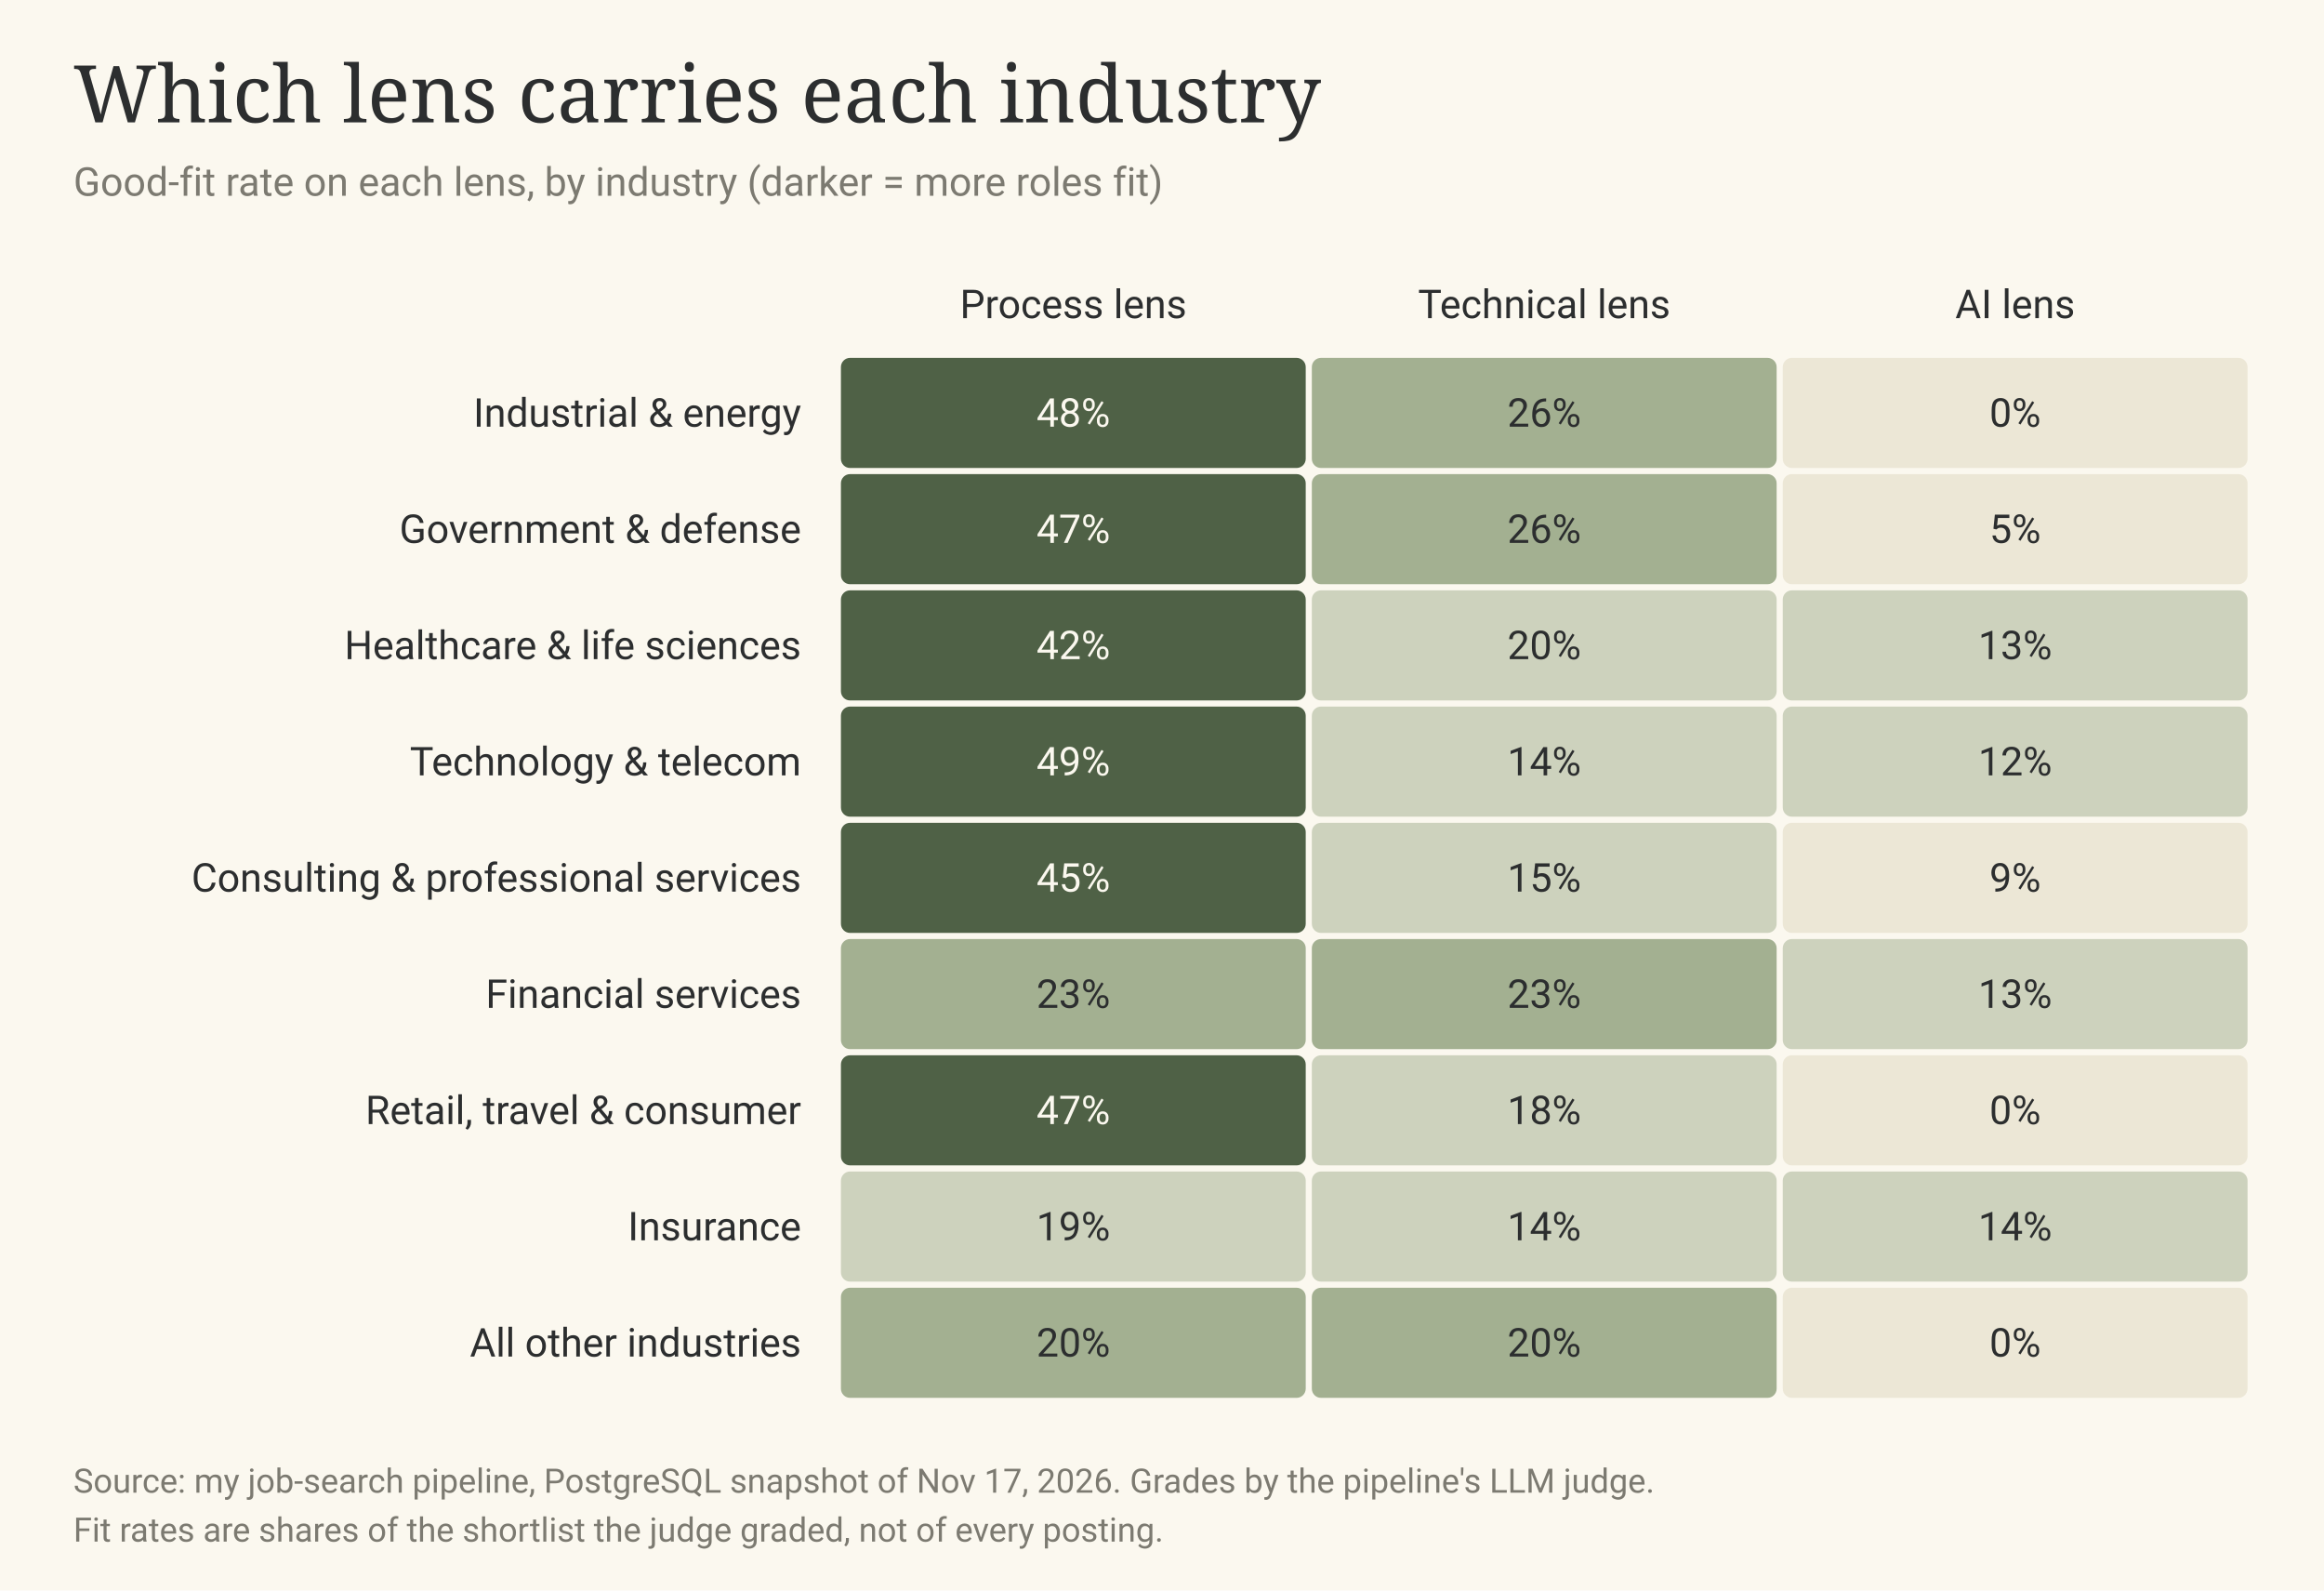
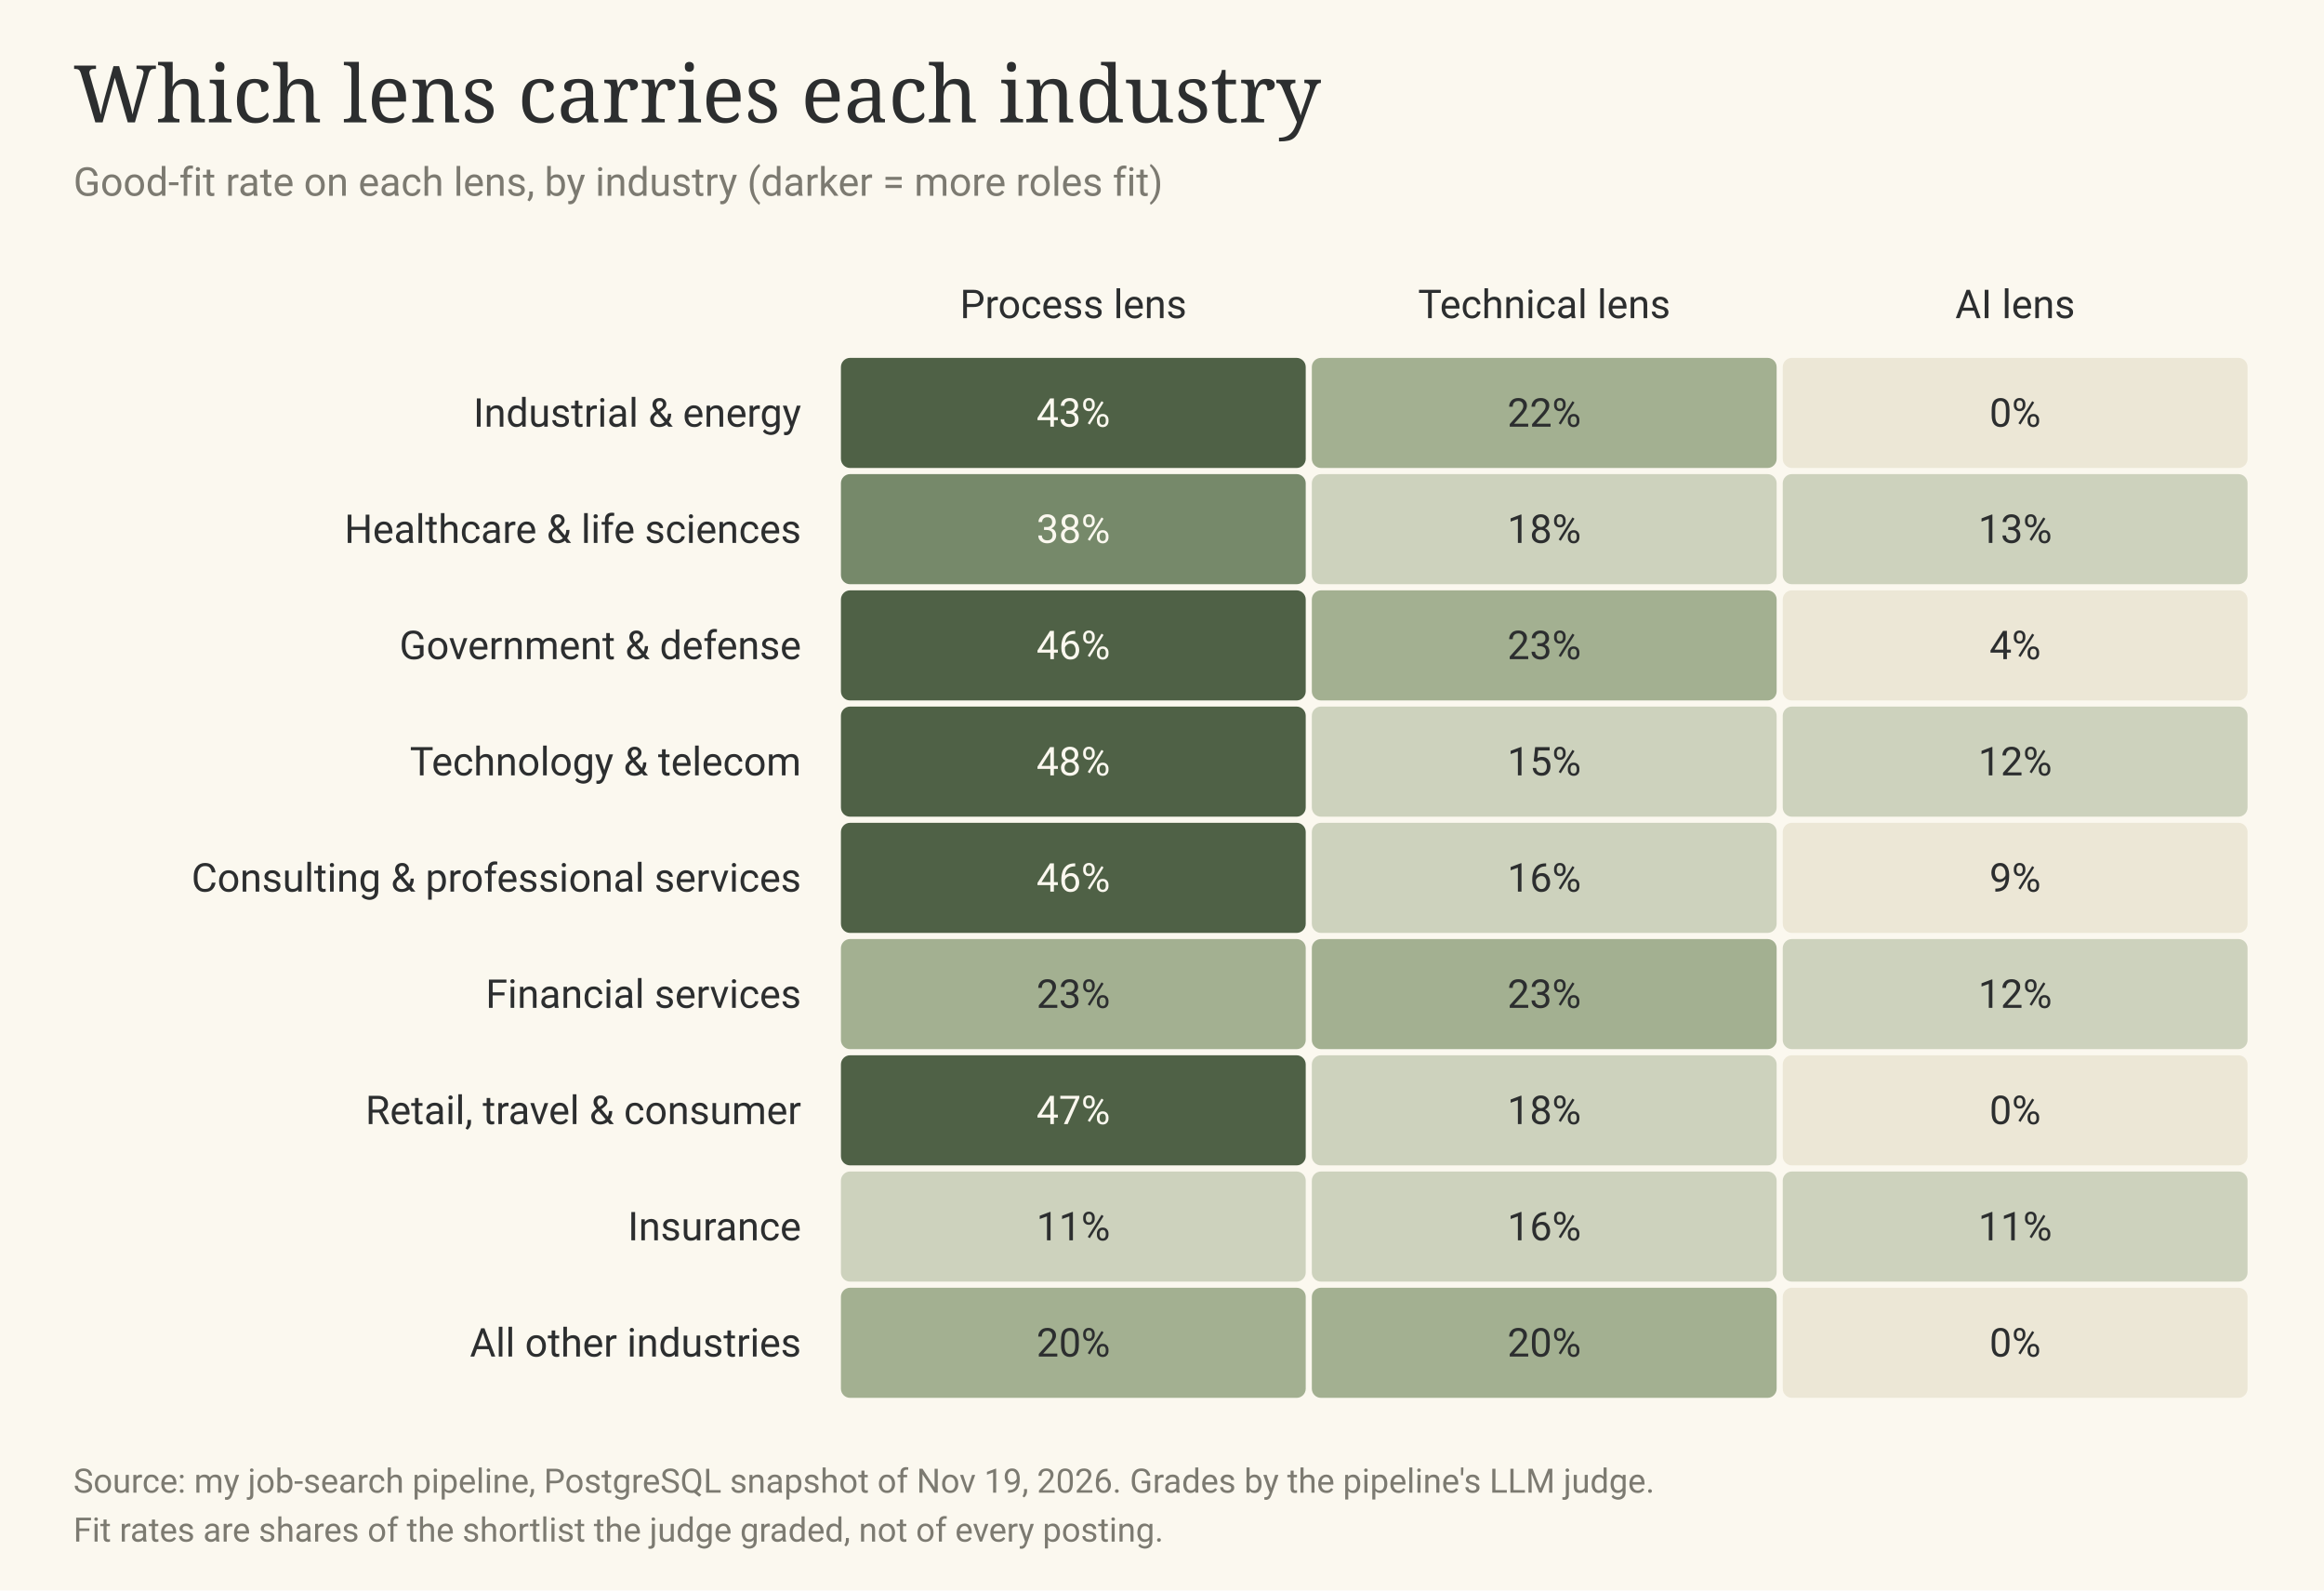
<svg xmlns="http://www.w3.org/2000/svg" viewBox="0 0 760 520" width="760" height="520" role="img" aria-labelledby="t d">
  <rect width="760" height="520" fill="#fbf8ef" />
  <text x="24" y="40" font-family="'Instrument Serif', 'Iowan Old Style', Georgia, serif" font-size="26" fill="#2c2e2f">Which lens carries each industry</text>
  <text x="24" y="64" font-family="-apple-system, BlinkMacSystemFont, 'Segoe UI', Roboto, Inter, sans-serif" font-size="13" fill="#7c7a71">Good-fit rate on each lens, by industry (darker = more roles fit)</text>
  <text x="351.0" y="104" text-anchor="middle" font-family="-apple-system, BlinkMacSystemFont, 'Segoe UI', Roboto, Inter, sans-serif" font-size="13" fill="#2c2e2f">Process lens</text>
  <text x="505.0" y="104" text-anchor="middle" font-family="-apple-system, BlinkMacSystemFont, 'Segoe UI', Roboto, Inter, sans-serif" font-size="13" fill="#2c2e2f">Technical lens</text>
  <text x="659.0" y="104" text-anchor="middle" font-family="-apple-system, BlinkMacSystemFont, 'Segoe UI', Roboto, Inter, sans-serif" font-size="13" fill="#2c2e2f">AI lens</text>
  <text x="262" y="139.5" text-anchor="end" font-family="-apple-system, BlinkMacSystemFont, 'Segoe UI', Roboto, Inter, sans-serif" font-size="13" fill="#2c2e2f">Industrial &amp; energy</text>
  <g>
    <rect x="275.0" y="117.0" width="152.0" height="36" rx="3" fill="#4f6146" />
-     <text x="351.0" y="139.5" text-anchor="middle" font-family="-apple-system, BlinkMacSystemFont, 'Segoe UI', Roboto, Inter, sans-serif" font-size="13" fill="#fbf8ef">48%</text>
+     <text x="351.0" y="139.5" text-anchor="middle" font-family="-apple-system, BlinkMacSystemFont, 'Segoe UI', Roboto, Inter, sans-serif" font-size="13" fill="#fbf8ef">43%</text>
  </g>
  <g>
    <rect x="429.0" y="117.0" width="152.0" height="36" rx="3" fill="#a3b091" />
-     <text x="505.0" y="139.5" text-anchor="middle" font-family="-apple-system, BlinkMacSystemFont, 'Segoe UI', Roboto, Inter, sans-serif" font-size="13" fill="#2c2e2f">26%</text>
+     <text x="505.0" y="139.5" text-anchor="middle" font-family="-apple-system, BlinkMacSystemFont, 'Segoe UI', Roboto, Inter, sans-serif" font-size="13" fill="#2c2e2f">22%</text>
  </g>
  <g>
    <rect x="583.0" y="117.0" width="152.0" height="36" rx="3" fill="#ece7d6" />
    <text x="659.0" y="139.5" text-anchor="middle" font-family="-apple-system, BlinkMacSystemFont, 'Segoe UI', Roboto, Inter, sans-serif" font-size="13" fill="#2c2e2f">0%</text>
  </g>
-   <text x="262" y="177.5" text-anchor="end" font-family="-apple-system, BlinkMacSystemFont, 'Segoe UI', Roboto, Inter, sans-serif" font-size="13" fill="#2c2e2f">Government &amp; defense</text>
+   <text x="262" y="177.5" text-anchor="end" font-family="-apple-system, BlinkMacSystemFont, 'Segoe UI', Roboto, Inter, sans-serif" font-size="13" fill="#2c2e2f">Healthcare &amp; life sciences</text>
  <g>
-     <rect x="275.0" y="155.0" width="152.0" height="36" rx="3" fill="#4f6146" />
-     <text x="351.0" y="177.5" text-anchor="middle" font-family="-apple-system, BlinkMacSystemFont, 'Segoe UI', Roboto, Inter, sans-serif" font-size="13" fill="#fbf8ef">47%</text>
+     <rect x="275.0" y="155.0" width="152.0" height="36" rx="3" fill="#76896a" />
+     <text x="351.0" y="177.5" text-anchor="middle" font-family="-apple-system, BlinkMacSystemFont, 'Segoe UI', Roboto, Inter, sans-serif" font-size="13" fill="#fbf8ef">38%</text>
  </g>
  <g>
-     <rect x="429.0" y="155.0" width="152.0" height="36" rx="3" fill="#a3b091" />
-     <text x="505.0" y="177.5" text-anchor="middle" font-family="-apple-system, BlinkMacSystemFont, 'Segoe UI', Roboto, Inter, sans-serif" font-size="13" fill="#2c2e2f">26%</text>
+     <rect x="429.0" y="155.0" width="152.0" height="36" rx="3" fill="#cdd2bd" />
+     <text x="505.0" y="177.5" text-anchor="middle" font-family="-apple-system, BlinkMacSystemFont, 'Segoe UI', Roboto, Inter, sans-serif" font-size="13" fill="#2c2e2f">18%</text>
  </g>
  <g>
-     <rect x="583.0" y="155.0" width="152.0" height="36" rx="3" fill="#ece7d6" />
-     <text x="659.0" y="177.5" text-anchor="middle" font-family="-apple-system, BlinkMacSystemFont, 'Segoe UI', Roboto, Inter, sans-serif" font-size="13" fill="#2c2e2f">5%</text>
+     <rect x="583.0" y="155.0" width="152.0" height="36" rx="3" fill="#cdd2bd" />
+     <text x="659.0" y="177.5" text-anchor="middle" font-family="-apple-system, BlinkMacSystemFont, 'Segoe UI', Roboto, Inter, sans-serif" font-size="13" fill="#2c2e2f">13%</text>
  </g>
-   <text x="262" y="215.5" text-anchor="end" font-family="-apple-system, BlinkMacSystemFont, 'Segoe UI', Roboto, Inter, sans-serif" font-size="13" fill="#2c2e2f">Healthcare &amp; life sciences</text>
+   <text x="262" y="215.5" text-anchor="end" font-family="-apple-system, BlinkMacSystemFont, 'Segoe UI', Roboto, Inter, sans-serif" font-size="13" fill="#2c2e2f">Government &amp; defense</text>
  <g>
    <rect x="275.0" y="193.0" width="152.0" height="36" rx="3" fill="#4f6146" />
-     <text x="351.0" y="215.5" text-anchor="middle" font-family="-apple-system, BlinkMacSystemFont, 'Segoe UI', Roboto, Inter, sans-serif" font-size="13" fill="#fbf8ef">42%</text>
+     <text x="351.0" y="215.5" text-anchor="middle" font-family="-apple-system, BlinkMacSystemFont, 'Segoe UI', Roboto, Inter, sans-serif" font-size="13" fill="#fbf8ef">46%</text>
  </g>
  <g>
-     <rect x="429.0" y="193.0" width="152.0" height="36" rx="3" fill="#cdd2bd" />
-     <text x="505.0" y="215.5" text-anchor="middle" font-family="-apple-system, BlinkMacSystemFont, 'Segoe UI', Roboto, Inter, sans-serif" font-size="13" fill="#2c2e2f">20%</text>
+     <rect x="429.0" y="193.0" width="152.0" height="36" rx="3" fill="#a3b091" />
+     <text x="505.0" y="215.5" text-anchor="middle" font-family="-apple-system, BlinkMacSystemFont, 'Segoe UI', Roboto, Inter, sans-serif" font-size="13" fill="#2c2e2f">23%</text>
  </g>
  <g>
-     <rect x="583.0" y="193.0" width="152.0" height="36" rx="3" fill="#cdd2bd" />
-     <text x="659.0" y="215.5" text-anchor="middle" font-family="-apple-system, BlinkMacSystemFont, 'Segoe UI', Roboto, Inter, sans-serif" font-size="13" fill="#2c2e2f">13%</text>
+     <rect x="583.0" y="193.0" width="152.0" height="36" rx="3" fill="#ece7d6" />
+     <text x="659.0" y="215.5" text-anchor="middle" font-family="-apple-system, BlinkMacSystemFont, 'Segoe UI', Roboto, Inter, sans-serif" font-size="13" fill="#2c2e2f">4%</text>
  </g>
  <text x="262" y="253.5" text-anchor="end" font-family="-apple-system, BlinkMacSystemFont, 'Segoe UI', Roboto, Inter, sans-serif" font-size="13" fill="#2c2e2f">Technology &amp; telecom</text>
  <g>
    <rect x="275.0" y="231.0" width="152.0" height="36" rx="3" fill="#4f6146" />
-     <text x="351.0" y="253.5" text-anchor="middle" font-family="-apple-system, BlinkMacSystemFont, 'Segoe UI', Roboto, Inter, sans-serif" font-size="13" fill="#fbf8ef">49%</text>
+     <text x="351.0" y="253.5" text-anchor="middle" font-family="-apple-system, BlinkMacSystemFont, 'Segoe UI', Roboto, Inter, sans-serif" font-size="13" fill="#fbf8ef">48%</text>
  </g>
  <g>
    <rect x="429.0" y="231.0" width="152.0" height="36" rx="3" fill="#cdd2bd" />
-     <text x="505.0" y="253.5" text-anchor="middle" font-family="-apple-system, BlinkMacSystemFont, 'Segoe UI', Roboto, Inter, sans-serif" font-size="13" fill="#2c2e2f">14%</text>
+     <text x="505.0" y="253.5" text-anchor="middle" font-family="-apple-system, BlinkMacSystemFont, 'Segoe UI', Roboto, Inter, sans-serif" font-size="13" fill="#2c2e2f">15%</text>
  </g>
  <g>
    <rect x="583.0" y="231.0" width="152.0" height="36" rx="3" fill="#cdd2bd" />
    <text x="659.0" y="253.5" text-anchor="middle" font-family="-apple-system, BlinkMacSystemFont, 'Segoe UI', Roboto, Inter, sans-serif" font-size="13" fill="#2c2e2f">12%</text>
  </g>
  <text x="262" y="291.5" text-anchor="end" font-family="-apple-system, BlinkMacSystemFont, 'Segoe UI', Roboto, Inter, sans-serif" font-size="13" fill="#2c2e2f">Consulting &amp; professional services</text>
  <g>
    <rect x="275.0" y="269.0" width="152.0" height="36" rx="3" fill="#4f6146" />
-     <text x="351.0" y="291.5" text-anchor="middle" font-family="-apple-system, BlinkMacSystemFont, 'Segoe UI', Roboto, Inter, sans-serif" font-size="13" fill="#fbf8ef">45%</text>
+     <text x="351.0" y="291.5" text-anchor="middle" font-family="-apple-system, BlinkMacSystemFont, 'Segoe UI', Roboto, Inter, sans-serif" font-size="13" fill="#fbf8ef">46%</text>
  </g>
  <g>
    <rect x="429.0" y="269.0" width="152.0" height="36" rx="3" fill="#cdd2bd" />
-     <text x="505.0" y="291.5" text-anchor="middle" font-family="-apple-system, BlinkMacSystemFont, 'Segoe UI', Roboto, Inter, sans-serif" font-size="13" fill="#2c2e2f">15%</text>
+     <text x="505.0" y="291.5" text-anchor="middle" font-family="-apple-system, BlinkMacSystemFont, 'Segoe UI', Roboto, Inter, sans-serif" font-size="13" fill="#2c2e2f">16%</text>
  </g>
  <g>
    <rect x="583.0" y="269.0" width="152.0" height="36" rx="3" fill="#ece7d6" />
    <text x="659.0" y="291.5" text-anchor="middle" font-family="-apple-system, BlinkMacSystemFont, 'Segoe UI', Roboto, Inter, sans-serif" font-size="13" fill="#2c2e2f">9%</text>
  </g>
  <text x="262" y="329.5" text-anchor="end" font-family="-apple-system, BlinkMacSystemFont, 'Segoe UI', Roboto, Inter, sans-serif" font-size="13" fill="#2c2e2f">Financial services</text>
  <g>
    <rect x="275.0" y="307.0" width="152.0" height="36" rx="3" fill="#a3b091" />
    <text x="351.0" y="329.5" text-anchor="middle" font-family="-apple-system, BlinkMacSystemFont, 'Segoe UI', Roboto, Inter, sans-serif" font-size="13" fill="#2c2e2f">23%</text>
  </g>
  <g>
    <rect x="429.0" y="307.0" width="152.0" height="36" rx="3" fill="#a3b091" />
    <text x="505.0" y="329.5" text-anchor="middle" font-family="-apple-system, BlinkMacSystemFont, 'Segoe UI', Roboto, Inter, sans-serif" font-size="13" fill="#2c2e2f">23%</text>
  </g>
  <g>
    <rect x="583.0" y="307.0" width="152.0" height="36" rx="3" fill="#cdd2bd" />
-     <text x="659.0" y="329.5" text-anchor="middle" font-family="-apple-system, BlinkMacSystemFont, 'Segoe UI', Roboto, Inter, sans-serif" font-size="13" fill="#2c2e2f">13%</text>
+     <text x="659.0" y="329.5" text-anchor="middle" font-family="-apple-system, BlinkMacSystemFont, 'Segoe UI', Roboto, Inter, sans-serif" font-size="13" fill="#2c2e2f">12%</text>
  </g>
  <text x="262" y="367.5" text-anchor="end" font-family="-apple-system, BlinkMacSystemFont, 'Segoe UI', Roboto, Inter, sans-serif" font-size="13" fill="#2c2e2f">Retail, travel &amp; consumer</text>
  <g>
    <rect x="275.0" y="345.0" width="152.0" height="36" rx="3" fill="#4f6146" />
    <text x="351.0" y="367.5" text-anchor="middle" font-family="-apple-system, BlinkMacSystemFont, 'Segoe UI', Roboto, Inter, sans-serif" font-size="13" fill="#fbf8ef">47%</text>
  </g>
  <g>
    <rect x="429.0" y="345.0" width="152.0" height="36" rx="3" fill="#cdd2bd" />
    <text x="505.0" y="367.5" text-anchor="middle" font-family="-apple-system, BlinkMacSystemFont, 'Segoe UI', Roboto, Inter, sans-serif" font-size="13" fill="#2c2e2f">18%</text>
  </g>
  <g>
    <rect x="583.0" y="345.0" width="152.0" height="36" rx="3" fill="#ece7d6" />
    <text x="659.0" y="367.5" text-anchor="middle" font-family="-apple-system, BlinkMacSystemFont, 'Segoe UI', Roboto, Inter, sans-serif" font-size="13" fill="#2c2e2f">0%</text>
  </g>
  <text x="262" y="405.5" text-anchor="end" font-family="-apple-system, BlinkMacSystemFont, 'Segoe UI', Roboto, Inter, sans-serif" font-size="13" fill="#2c2e2f">Insurance</text>
  <g>
    <rect x="275.0" y="383.0" width="152.0" height="36" rx="3" fill="#cdd2bd" />
-     <text x="351.0" y="405.5" text-anchor="middle" font-family="-apple-system, BlinkMacSystemFont, 'Segoe UI', Roboto, Inter, sans-serif" font-size="13" fill="#2c2e2f">19%</text>
+     <text x="351.0" y="405.5" text-anchor="middle" font-family="-apple-system, BlinkMacSystemFont, 'Segoe UI', Roboto, Inter, sans-serif" font-size="13" fill="#2c2e2f">11%</text>
  </g>
  <g>
    <rect x="429.0" y="383.0" width="152.0" height="36" rx="3" fill="#cdd2bd" />
-     <text x="505.0" y="405.5" text-anchor="middle" font-family="-apple-system, BlinkMacSystemFont, 'Segoe UI', Roboto, Inter, sans-serif" font-size="13" fill="#2c2e2f">14%</text>
+     <text x="505.0" y="405.5" text-anchor="middle" font-family="-apple-system, BlinkMacSystemFont, 'Segoe UI', Roboto, Inter, sans-serif" font-size="13" fill="#2c2e2f">16%</text>
  </g>
  <g>
    <rect x="583.0" y="383.0" width="152.0" height="36" rx="3" fill="#cdd2bd" />
-     <text x="659.0" y="405.5" text-anchor="middle" font-family="-apple-system, BlinkMacSystemFont, 'Segoe UI', Roboto, Inter, sans-serif" font-size="13" fill="#2c2e2f">14%</text>
+     <text x="659.0" y="405.5" text-anchor="middle" font-family="-apple-system, BlinkMacSystemFont, 'Segoe UI', Roboto, Inter, sans-serif" font-size="13" fill="#2c2e2f">11%</text>
  </g>
  <text x="262" y="443.5" text-anchor="end" font-family="-apple-system, BlinkMacSystemFont, 'Segoe UI', Roboto, Inter, sans-serif" font-size="13" fill="#2c2e2f">All other industries</text>
  <g>
    <rect x="275.0" y="421.0" width="152.0" height="36" rx="3" fill="#a3b091" />
    <text x="351.0" y="443.5" text-anchor="middle" font-family="-apple-system, BlinkMacSystemFont, 'Segoe UI', Roboto, Inter, sans-serif" font-size="13" fill="#2c2e2f">20%</text>
  </g>
  <g>
    <rect x="429.0" y="421.0" width="152.0" height="36" rx="3" fill="#a3b091" />
    <text x="505.0" y="443.5" text-anchor="middle" font-family="-apple-system, BlinkMacSystemFont, 'Segoe UI', Roboto, Inter, sans-serif" font-size="13" fill="#2c2e2f">20%</text>
  </g>
  <g>
    <rect x="583.0" y="421.0" width="152.0" height="36" rx="3" fill="#ece7d6" />
    <text x="659.0" y="443.5" text-anchor="middle" font-family="-apple-system, BlinkMacSystemFont, 'Segoe UI', Roboto, Inter, sans-serif" font-size="13" fill="#2c2e2f">0%</text>
  </g>
-   <text x="24" y="488" font-family="-apple-system, BlinkMacSystemFont, 'Segoe UI', Roboto, Inter, sans-serif" font-size="11" fill="#7c7a71">Source: my job-search pipeline, PostgreSQL snapshot of Nov 17, 2026. Grades by the pipeline's LLM judge.</text>
+   <text x="24" y="488" font-family="-apple-system, BlinkMacSystemFont, 'Segoe UI', Roboto, Inter, sans-serif" font-size="11" fill="#7c7a71">Source: my job-search pipeline, PostgreSQL snapshot of Nov 19, 2026. Grades by the pipeline's LLM judge.</text>
  <text x="24" y="504" font-family="-apple-system, BlinkMacSystemFont, 'Segoe UI', Roboto, Inter, sans-serif" font-size="11" fill="#7c7a71">Fit rates are shares of the shortlist the judge graded, not of every posting.</text>
</svg>
